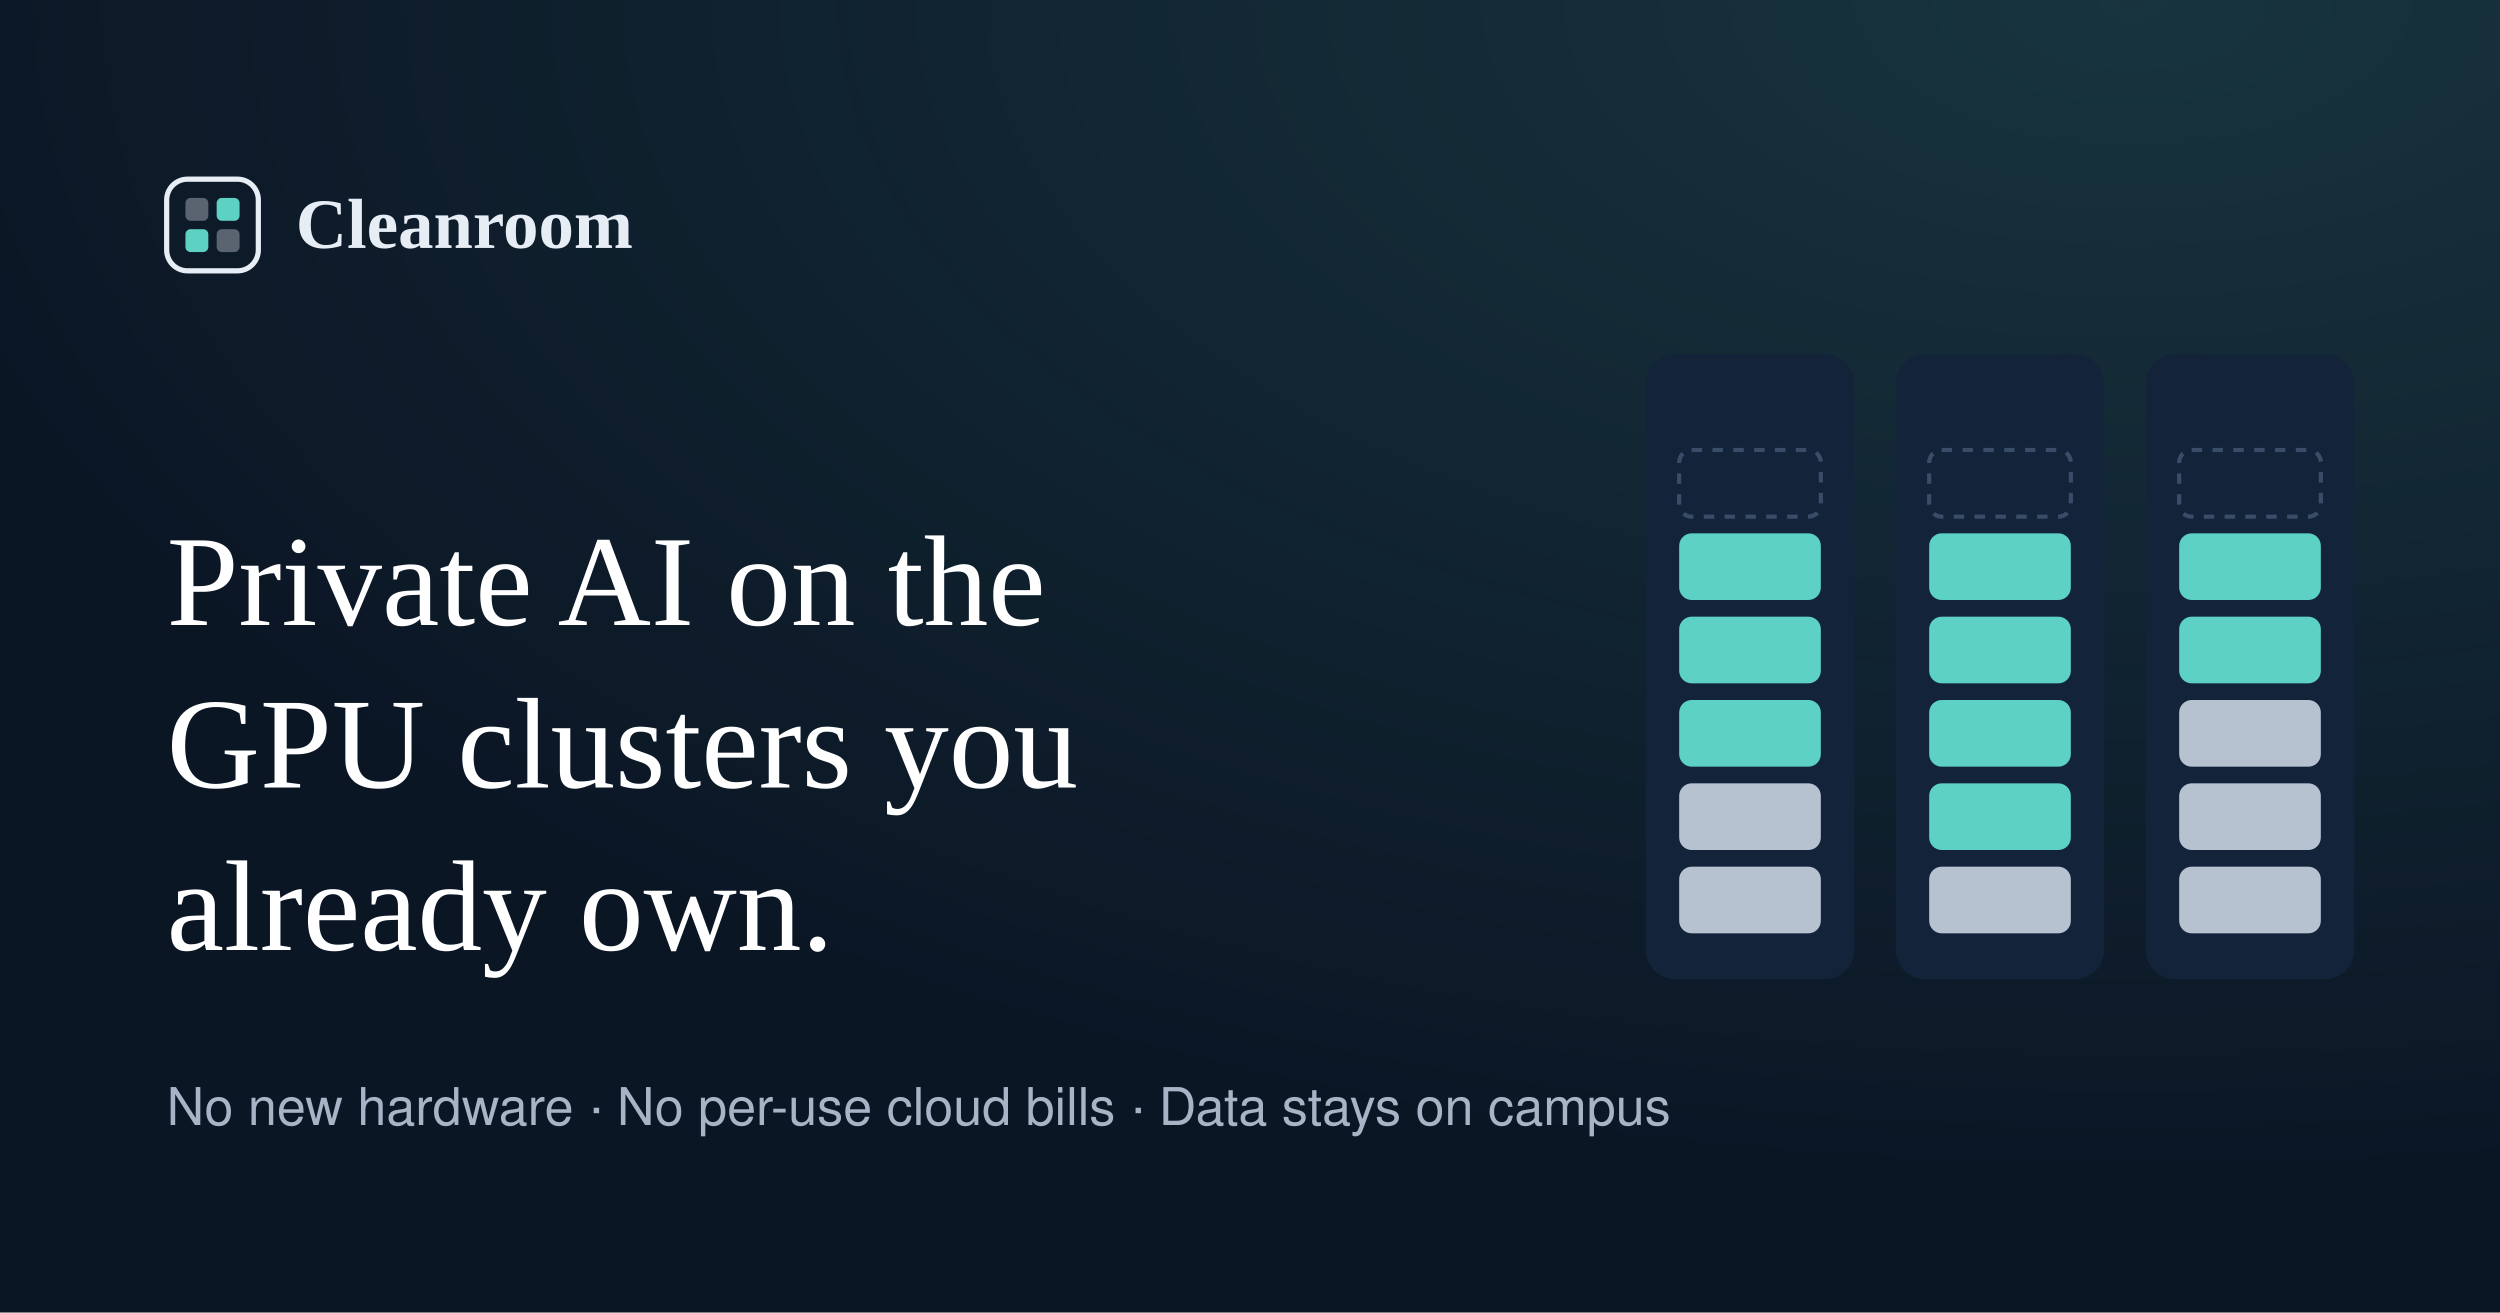
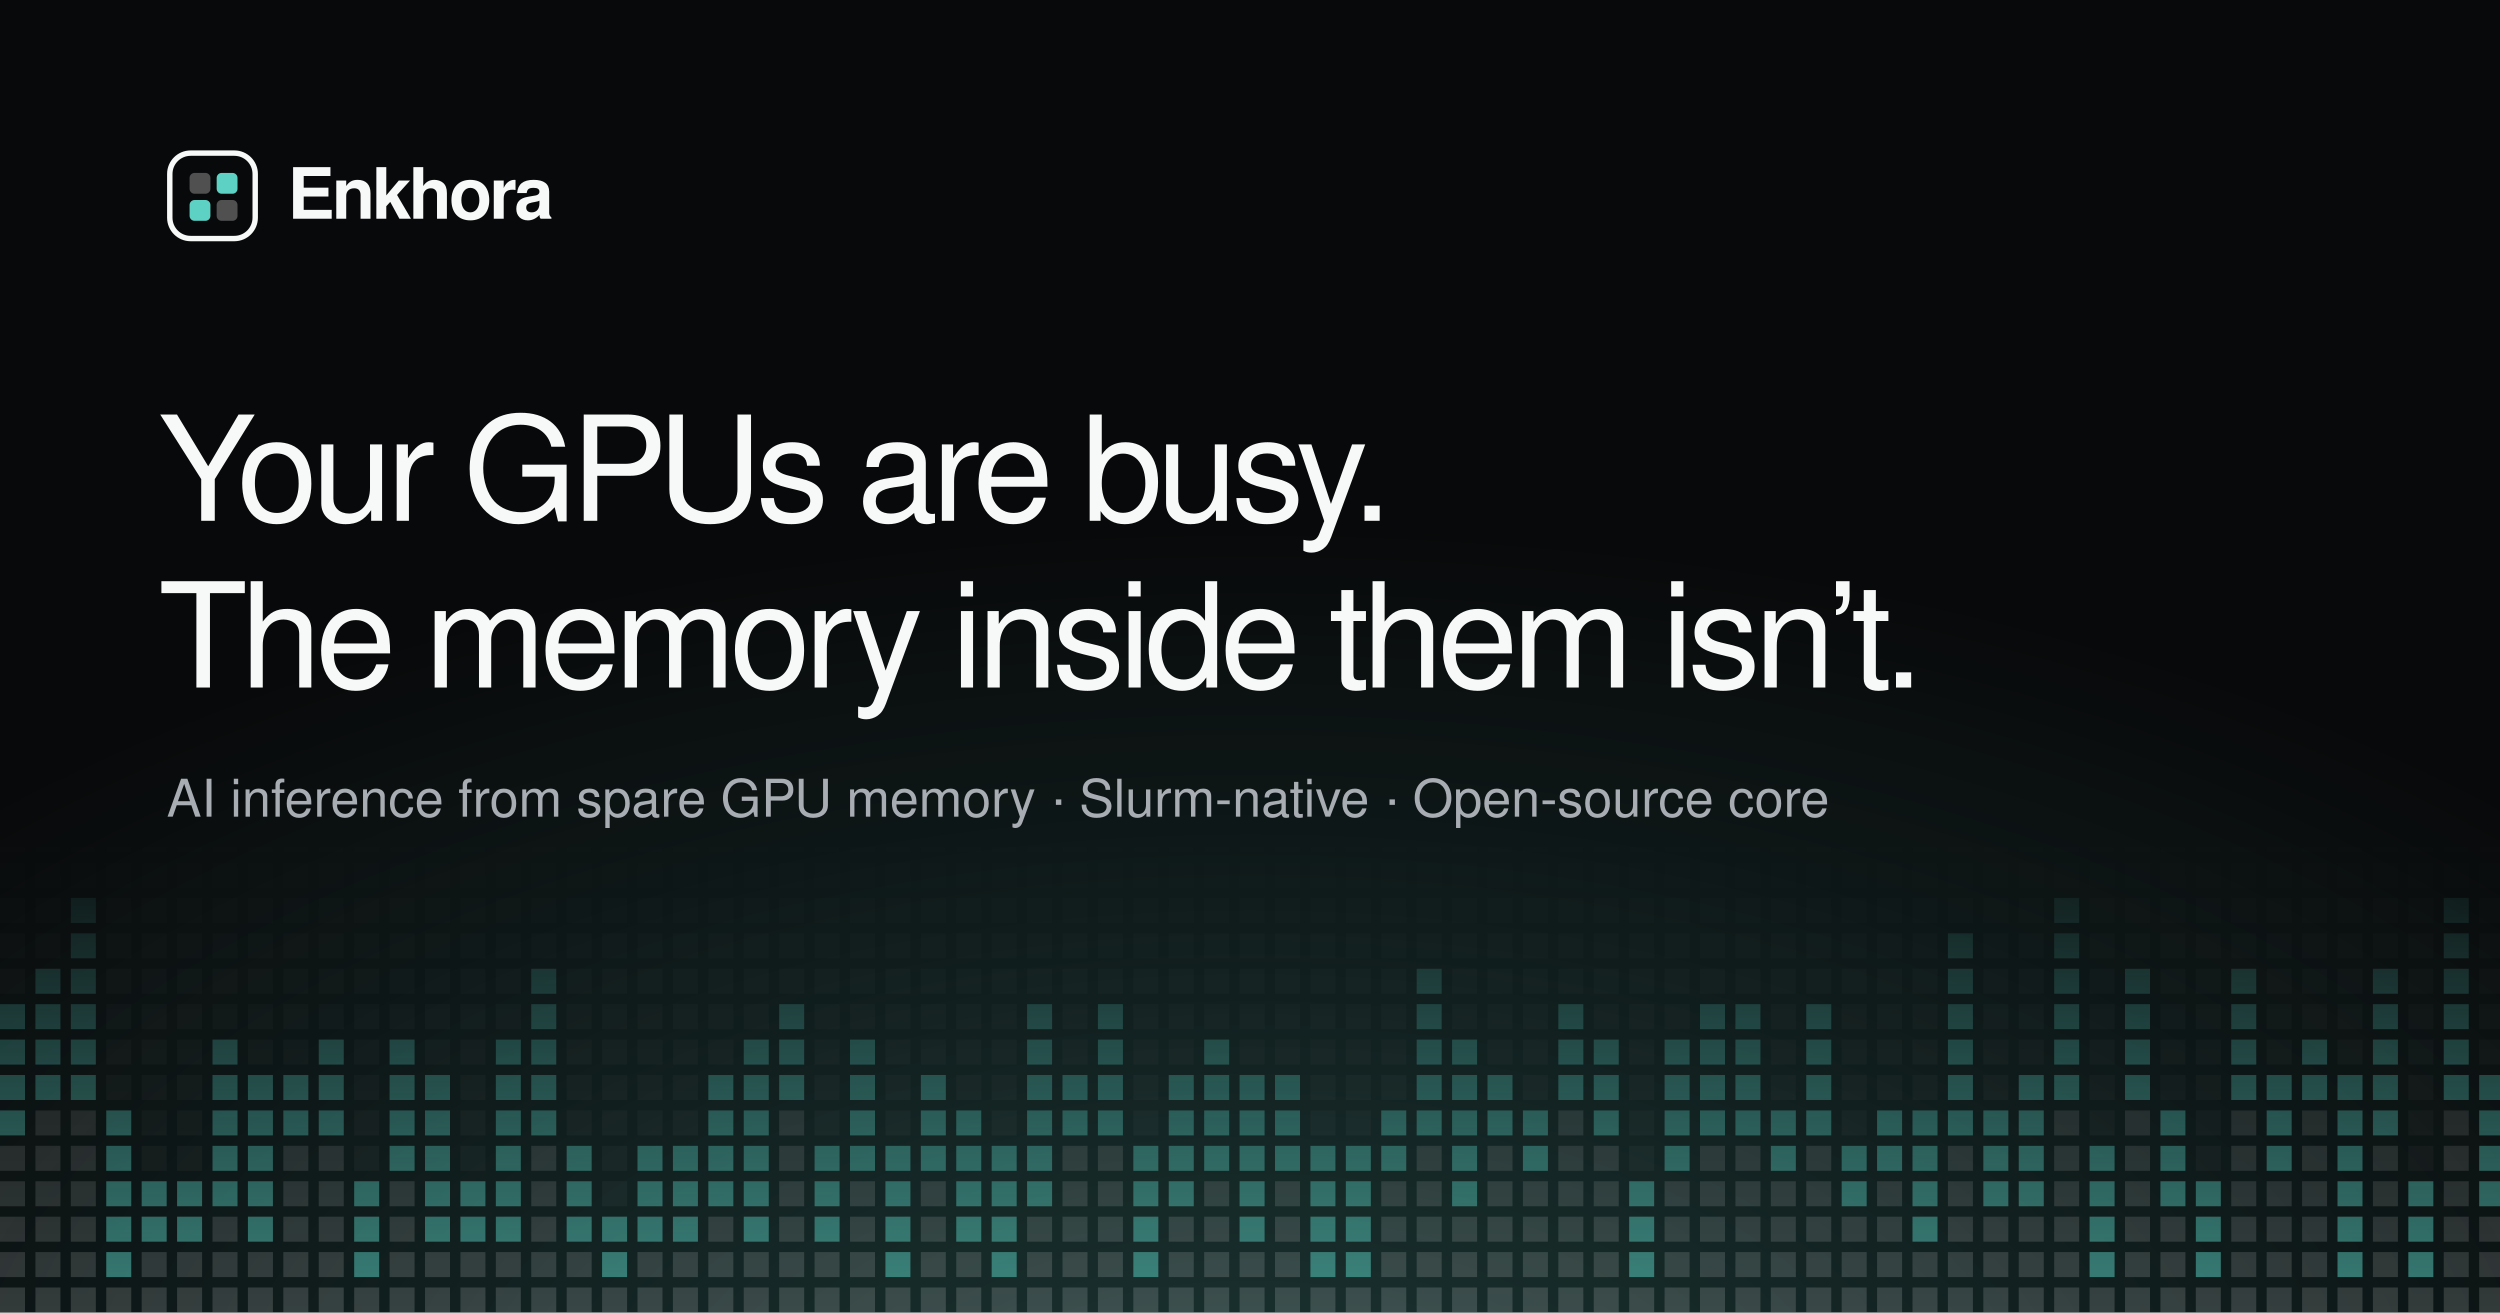
<svg xmlns="http://www.w3.org/2000/svg" width="1200" height="630" viewBox="0 0 1200 630">
  <defs>
-     <radialGradient id="glow" cx="0.85" cy="0" r="0.9">
-       <stop offset="0" stop-color="#5cd1c4" stop-opacity="0.16" />
+     <linearGradient id="fade" x1="0" y1="0" x2="0" y2="1">
+       <stop offset="0" stop-color="#fff" stop-opacity="0" />
+       <stop offset="1" stop-color="#fff" stop-opacity="1" />
+     </linearGradient>
+     <mask id="m">
+       <rect x="0" y="397" width="1200" height="233" fill="url(#fade)" />
+     </mask>
+     <radialGradient id="glow" cx="0.5" cy="1.1" r="0.7">
+       <stop offset="0" stop-color="#5cd1c4" stop-opacity="0.22" />
      <stop offset="1" stop-color="#5cd1c4" stop-opacity="0" />
    </radialGradient>
  </defs>
-   <rect width="1200" height="630" fill="#0b1625" />
+   <rect width="1200" height="630" fill="#08090a" />
  <rect width="1200" height="630" fill="url(#glow)" />
-   <g transform="translate(80 86)">
-     <rect x="0" y="0" width="44" height="44" rx="10" fill="none" stroke="#e7edf5" stroke-width="2.5" />
-     <rect x="9" y="9" width="11" height="11" rx="2.5" fill="#e7edf5" opacity="0.35" />
-     <rect x="24" y="9" width="11" height="11" rx="2.5" fill="#5cd1c4" />
-     <rect x="9" y="24" width="11" height="11" rx="2.5" fill="#5cd1c4" />
-     <rect x="24" y="24" width="11" height="11" rx="2.5" fill="#e7edf5" opacity="0.35" />
-     <text x="62" y="33" font-family="Georgia, 'Times New Roman', serif" font-size="34" font-weight="600" fill="#e7edf5">Cleanroom</text>
+   <g mask="url(#m)">
+     <path fill="#ffffff" fill-opacity="0.05" d="M0 397h12v12h-12zM0 414h12v12h-12zM0 431h12v12h-12zM0 448h12v12h-12zM0 465h12v12h-12zM17 397h12v12h-12zM17 414h12v12h-12zM17 431h12v12h-12zM17 448h12v12h-12zM34 397h12v12h-12zM34 414h12v12h-12zM51 397h12v12h-12zM51 414h12v12h-12zM51 431h12v12h-12zM51 448h12v12h-12zM51 465h12v12h-12zM51 482h12v12h-12zM51 499h12v12h-12zM51 516h12v12h-12zM68 397h12v12h-12zM68 414h12v12h-12zM68 431h12v12h-12zM68 448h12v12h-12zM68 465h12v12h-12zM68 482h12v12h-12zM68 499h12v12h-12zM68 516h12v12h-12zM68 533h12v12h-12zM68 550h12v12h-12zM85 397h12v12h-12zM85 414h12v12h-12zM85 431h12v12h-12zM85 448h12v12h-12zM85 465h12v12h-12zM85 482h12v12h-12zM85 499h12v12h-12zM85 516h12v12h-12zM85 533h12v12h-12zM85 550h12v12h-12zM102 397h12v12h-12zM102 414h12v12h-12zM102 431h12v12h-12zM102 448h12v12h-12zM102 465h12v12h-12zM102 482h12v12h-12zM119 397h12v12h-12zM119 414h12v12h-12zM119 431h12v12h-12zM119 448h12v12h-12zM119 465h12v12h-12zM119 482h12v12h-12zM119 499h12v12h-12zM136 397h12v12h-12zM136 414h12v12h-12zM136 431h12v12h-12zM136 448h12v12h-12zM136 465h12v12h-12zM136 482h12v12h-12zM136 499h12v12h-12zM153 397h12v12h-12zM153 414h12v12h-12zM153 431h12v12h-12zM153 448h12v12h-12zM153 465h12v12h-12zM153 482h12v12h-12zM170 397h12v12h-12zM170 414h12v12h-12zM170 431h12v12h-12zM170 448h12v12h-12zM170 465h12v12h-12zM170 482h12v12h-12zM170 499h12v12h-12zM170 516h12v12h-12zM170 533h12v12h-12zM170 550h12v12h-12zM187 397h12v12h-12zM187 414h12v12h-12zM187 431h12v12h-12zM187 448h12v12h-12zM187 465h12v12h-12zM187 482h12v12h-12zM204 397h12v12h-12zM204 414h12v12h-12zM204 431h12v12h-12zM204 448h12v12h-12zM204 465h12v12h-12zM204 482h12v12h-12zM204 499h12v12h-12zM221 397h12v12h-12zM221 414h12v12h-12zM221 431h12v12h-12zM221 448h12v12h-12zM221 465h12v12h-12zM221 482h12v12h-12zM221 499h12v12h-12zM221 516h12v12h-12zM221 533h12v12h-12zM221 550h12v12h-12zM238 397h12v12h-12zM238 414h12v12h-12zM238 431h12v12h-12zM238 448h12v12h-12zM238 465h12v12h-12zM238 482h12v12h-12zM255 397h12v12h-12zM255 414h12v12h-12zM255 431h12v12h-12zM255 448h12v12h-12zM272 397h12v12h-12zM272 414h12v12h-12zM272 431h12v12h-12zM272 448h12v12h-12zM272 465h12v12h-12zM272 482h12v12h-12zM272 499h12v12h-12zM272 516h12v12h-12zM272 533h12v12h-12zM289 397h12v12h-12zM289 414h12v12h-12zM289 431h12v12h-12zM289 448h12v12h-12zM289 465h12v12h-12zM289 482h12v12h-12zM289 499h12v12h-12zM289 516h12v12h-12zM289 533h12v12h-12zM289 550h12v12h-12zM289 567h12v12h-12zM306 397h12v12h-12zM306 414h12v12h-12zM306 431h12v12h-12zM306 448h12v12h-12zM306 465h12v12h-12zM306 482h12v12h-12zM306 499h12v12h-12zM306 516h12v12h-12zM306 533h12v12h-12zM323 397h12v12h-12zM323 414h12v12h-12zM323 431h12v12h-12zM323 448h12v12h-12zM323 465h12v12h-12zM323 482h12v12h-12zM323 499h12v12h-12zM323 516h12v12h-12zM323 533h12v12h-12zM340 397h12v12h-12zM340 414h12v12h-12zM340 431h12v12h-12zM340 448h12v12h-12zM340 465h12v12h-12zM340 482h12v12h-12zM340 499h12v12h-12zM357 397h12v12h-12zM357 414h12v12h-12zM357 431h12v12h-12zM357 448h12v12h-12zM357 465h12v12h-12zM357 482h12v12h-12zM374 397h12v12h-12zM374 414h12v12h-12zM374 431h12v12h-12zM374 448h12v12h-12zM374 465h12v12h-12zM391 397h12v12h-12zM391 414h12v12h-12zM391 431h12v12h-12zM391 448h12v12h-12zM391 465h12v12h-12zM391 482h12v12h-12zM391 499h12v12h-12zM391 516h12v12h-12zM391 533h12v12h-12zM408 397h12v12h-12zM408 414h12v12h-12zM408 431h12v12h-12zM408 448h12v12h-12zM408 465h12v12h-12zM408 482h12v12h-12zM425 397h12v12h-12zM425 414h12v12h-12zM425 431h12v12h-12zM425 448h12v12h-12zM425 465h12v12h-12zM425 482h12v12h-12zM425 499h12v12h-12zM425 516h12v12h-12zM425 533h12v12h-12zM442 397h12v12h-12zM442 414h12v12h-12zM442 431h12v12h-12zM442 448h12v12h-12zM442 465h12v12h-12zM442 482h12v12h-12zM442 499h12v12h-12zM459 397h12v12h-12zM459 414h12v12h-12zM459 431h12v12h-12zM459 448h12v12h-12zM459 465h12v12h-12zM459 482h12v12h-12zM459 499h12v12h-12zM459 516h12v12h-12zM476 397h12v12h-12zM476 414h12v12h-12zM476 431h12v12h-12zM476 448h12v12h-12zM476 465h12v12h-12zM476 482h12v12h-12zM476 499h12v12h-12zM476 516h12v12h-12zM476 533h12v12h-12zM493 397h12v12h-12zM493 414h12v12h-12zM493 431h12v12h-12zM493 448h12v12h-12zM493 465h12v12h-12zM510 397h12v12h-12zM510 414h12v12h-12zM510 431h12v12h-12zM510 448h12v12h-12zM510 465h12v12h-12zM510 482h12v12h-12zM510 499h12v12h-12zM527 397h12v12h-12zM527 414h12v12h-12zM527 431h12v12h-12zM527 448h12v12h-12zM527 465h12v12h-12zM544 397h12v12h-12zM544 414h12v12h-12zM544 431h12v12h-12zM544 448h12v12h-12zM544 465h12v12h-12zM544 482h12v12h-12zM544 499h12v12h-12zM544 516h12v12h-12zM544 533h12v12h-12zM561 397h12v12h-12zM561 414h12v12h-12zM561 431h12v12h-12zM561 448h12v12h-12zM561 465h12v12h-12zM561 482h12v12h-12zM561 499h12v12h-12zM578 397h12v12h-12zM578 414h12v12h-12zM578 431h12v12h-12zM578 448h12v12h-12zM578 465h12v12h-12zM578 482h12v12h-12zM595 397h12v12h-12zM595 414h12v12h-12zM595 431h12v12h-12zM595 448h12v12h-12zM595 465h12v12h-12zM595 482h12v12h-12zM595 499h12v12h-12zM612 397h12v12h-12zM612 414h12v12h-12zM612 431h12v12h-12zM612 448h12v12h-12zM612 465h12v12h-12zM612 482h12v12h-12zM612 499h12v12h-12zM629 397h12v12h-12zM629 414h12v12h-12zM629 431h12v12h-12zM629 448h12v12h-12zM629 465h12v12h-12zM629 482h12v12h-12zM629 499h12v12h-12zM629 516h12v12h-12zM629 533h12v12h-12zM646 397h12v12h-12zM646 414h12v12h-12zM646 431h12v12h-12zM646 448h12v12h-12zM646 465h12v12h-12zM646 482h12v12h-12zM646 499h12v12h-12zM646 516h12v12h-12zM646 533h12v12h-12zM663 397h12v12h-12zM663 414h12v12h-12zM663 431h12v12h-12zM663 448h12v12h-12zM663 465h12v12h-12zM663 482h12v12h-12zM663 499h12v12h-12zM663 516h12v12h-12zM680 397h12v12h-12zM680 414h12v12h-12zM680 431h12v12h-12zM680 448h12v12h-12zM697 397h12v12h-12zM697 414h12v12h-12zM697 431h12v12h-12zM697 448h12v12h-12zM697 465h12v12h-12zM697 482h12v12h-12zM714 397h12v12h-12zM714 414h12v12h-12zM714 431h12v12h-12zM714 448h12v12h-12zM714 465h12v12h-12zM714 482h12v12h-12zM714 499h12v12h-12zM731 397h12v12h-12zM731 414h12v12h-12zM731 431h12v12h-12zM731 448h12v12h-12zM731 465h12v12h-12zM731 482h12v12h-12zM731 499h12v12h-12zM731 516h12v12h-12zM748 397h12v12h-12zM748 414h12v12h-12zM748 431h12v12h-12zM748 448h12v12h-12zM748 465h12v12h-12zM765 397h12v12h-12zM765 414h12v12h-12zM765 431h12v12h-12zM765 448h12v12h-12zM765 465h12v12h-12zM765 482h12v12h-12zM782 397h12v12h-12zM782 414h12v12h-12zM782 431h12v12h-12zM782 448h12v12h-12zM782 465h12v12h-12zM782 482h12v12h-12zM782 499h12v12h-12zM782 516h12v12h-12zM782 533h12v12h-12zM782 550h12v12h-12zM799 397h12v12h-12zM799 414h12v12h-12zM799 431h12v12h-12zM799 448h12v12h-12zM799 465h12v12h-12zM799 482h12v12h-12zM816 397h12v12h-12zM816 414h12v12h-12zM816 431h12v12h-12zM816 448h12v12h-12zM816 465h12v12h-12zM833 397h12v12h-12zM833 414h12v12h-12zM833 431h12v12h-12zM833 448h12v12h-12zM833 465h12v12h-12zM850 397h12v12h-12zM850 414h12v12h-12zM850 431h12v12h-12zM850 448h12v12h-12zM850 465h12v12h-12zM850 482h12v12h-12zM850 499h12v12h-12zM850 516h12v12h-12zM867 397h12v12h-12zM867 414h12v12h-12zM867 431h12v12h-12zM867 448h12v12h-12zM867 465h12v12h-12zM884 397h12v12h-12zM884 414h12v12h-12zM884 431h12v12h-12zM884 448h12v12h-12zM884 465h12v12h-12zM884 482h12v12h-12zM884 499h12v12h-12zM884 516h12v12h-12zM884 533h12v12h-12zM901 397h12v12h-12zM901 414h12v12h-12zM901 431h12v12h-12zM901 448h12v12h-12zM901 465h12v12h-12zM901 482h12v12h-12zM901 499h12v12h-12zM901 516h12v12h-12zM918 397h12v12h-12zM918 414h12v12h-12zM918 431h12v12h-12zM918 448h12v12h-12zM918 465h12v12h-12zM918 482h12v12h-12zM918 499h12v12h-12zM918 516h12v12h-12zM935 397h12v12h-12zM935 414h12v12h-12zM935 431h12v12h-12zM952 397h12v12h-12zM952 414h12v12h-12zM952 431h12v12h-12zM952 448h12v12h-12zM952 465h12v12h-12zM952 482h12v12h-12zM952 499h12v12h-12zM952 516h12v12h-12zM969 397h12v12h-12zM969 414h12v12h-12zM969 431h12v12h-12zM969 448h12v12h-12zM969 465h12v12h-12zM969 482h12v12h-12zM969 499h12v12h-12zM986 397h12v12h-12zM986 414h12v12h-12zM1003 397h12v12h-12zM1003 414h12v12h-12zM1003 431h12v12h-12zM1003 448h12v12h-12zM1003 465h12v12h-12zM1003 482h12v12h-12zM1003 499h12v12h-12zM1003 516h12v12h-12zM1003 533h12v12h-12zM1020 397h12v12h-12zM1020 414h12v12h-12zM1020 431h12v12h-12zM1020 448h12v12h-12zM1037 397h12v12h-12zM1037 414h12v12h-12zM1037 431h12v12h-12zM1037 448h12v12h-12zM1037 465h12v12h-12zM1037 482h12v12h-12zM1037 499h12v12h-12zM1037 516h12v12h-12zM1054 397h12v12h-12zM1054 414h12v12h-12zM1054 431h12v12h-12zM1054 448h12v12h-12zM1054 465h12v12h-12zM1054 482h12v12h-12zM1054 499h12v12h-12zM1054 516h12v12h-12zM1054 533h12v12h-12zM1054 550h12v12h-12zM1071 397h12v12h-12zM1071 414h12v12h-12zM1071 431h12v12h-12zM1071 448h12v12h-12zM1088 397h12v12h-12zM1088 414h12v12h-12zM1088 431h12v12h-12zM1088 448h12v12h-12zM1088 465h12v12h-12zM1088 482h12v12h-12zM1088 499h12v12h-12zM1105 397h12v12h-12zM1105 414h12v12h-12zM1105 431h12v12h-12zM1105 448h12v12h-12zM1105 465h12v12h-12zM1105 482h12v12h-12zM1122 397h12v12h-12zM1122 414h12v12h-12zM1122 431h12v12h-12zM1122 448h12v12h-12zM1122 465h12v12h-12zM1122 482h12v12h-12zM1122 499h12v12h-12zM1139 397h12v12h-12zM1139 414h12v12h-12zM1139 431h12v12h-12zM1139 448h12v12h-12zM1156 397h12v12h-12zM1156 414h12v12h-12zM1156 431h12v12h-12zM1156 448h12v12h-12zM1156 465h12v12h-12zM1156 482h12v12h-12zM1156 499h12v12h-12zM1156 516h12v12h-12zM1156 533h12v12h-12zM1156 550h12v12h-12zM1173 397h12v12h-12zM1173 414h12v12h-12zM1190 397h12v12h-12zM1190 414h12v12h-12zM1190 431h12v12h-12zM1190 448h12v12h-12zM1190 465h12v12h-12zM1190 482h12v12h-12zM1190 499h12v12h-12z" />
+     <path fill="#ffffff" fill-opacity="0.16" d="M0 550h12v12h-12zM0 567h12v12h-12zM0 584h12v12h-12zM0 601h12v12h-12zM0 618h12v12h-12zM17 533h12v12h-12zM17 550h12v12h-12zM17 567h12v12h-12zM17 584h12v12h-12zM17 601h12v12h-12zM17 618h12v12h-12zM34 533h12v12h-12zM34 550h12v12h-12zM34 567h12v12h-12zM34 584h12v12h-12zM34 601h12v12h-12zM34 618h12v12h-12zM51 618h12v12h-12zM68 601h12v12h-12zM68 618h12v12h-12zM85 601h12v12h-12zM85 618h12v12h-12zM102 584h12v12h-12zM102 601h12v12h-12zM102 618h12v12h-12zM119 601h12v12h-12zM119 618h12v12h-12zM136 550h12v12h-12zM136 567h12v12h-12zM136 584h12v12h-12zM136 601h12v12h-12zM136 618h12v12h-12zM153 550h12v12h-12zM153 567h12v12h-12zM153 584h12v12h-12zM153 601h12v12h-12zM153 618h12v12h-12zM170 618h12v12h-12zM187 567h12v12h-12zM187 584h12v12h-12zM187 601h12v12h-12zM187 618h12v12h-12zM204 601h12v12h-12zM204 618h12v12h-12zM221 601h12v12h-12zM221 618h12v12h-12zM238 601h12v12h-12zM238 618h12v12h-12zM255 550h12v12h-12zM255 567h12v12h-12zM255 584h12v12h-12zM255 601h12v12h-12zM255 618h12v12h-12zM272 601h12v12h-12zM272 618h12v12h-12zM289 618h12v12h-12zM306 601h12v12h-12zM306 618h12v12h-12zM323 601h12v12h-12zM323 618h12v12h-12zM340 584h12v12h-12zM340 601h12v12h-12zM340 618h12v12h-12zM357 601h12v12h-12zM357 618h12v12h-12zM374 533h12v12h-12zM374 550h12v12h-12zM374 567h12v12h-12zM374 584h12v12h-12zM374 601h12v12h-12zM374 618h12v12h-12zM391 601h12v12h-12zM391 618h12v12h-12zM408 567h12v12h-12zM408 584h12v12h-12zM408 601h12v12h-12zM408 618h12v12h-12zM425 618h12v12h-12zM442 567h12v12h-12zM442 584h12v12h-12zM442 601h12v12h-12zM442 618h12v12h-12zM459 601h12v12h-12zM459 618h12v12h-12zM476 618h12v12h-12zM493 584h12v12h-12zM493 601h12v12h-12zM493 618h12v12h-12zM510 550h12v12h-12zM510 567h12v12h-12zM510 584h12v12h-12zM510 601h12v12h-12zM510 618h12v12h-12zM527 550h12v12h-12zM527 567h12v12h-12zM527 584h12v12h-12zM527 601h12v12h-12zM527 618h12v12h-12zM544 618h12v12h-12zM561 584h12v12h-12zM561 601h12v12h-12zM561 618h12v12h-12zM578 567h12v12h-12zM578 584h12v12h-12zM578 601h12v12h-12zM578 618h12v12h-12zM595 601h12v12h-12zM595 618h12v12h-12zM612 567h12v12h-12zM612 584h12v12h-12zM612 601h12v12h-12zM612 618h12v12h-12zM629 618h12v12h-12zM646 618h12v12h-12zM663 567h12v12h-12zM663 584h12v12h-12zM663 601h12v12h-12zM663 618h12v12h-12zM680 550h12v12h-12zM680 567h12v12h-12zM680 584h12v12h-12zM680 601h12v12h-12zM680 618h12v12h-12zM697 584h12v12h-12zM697 601h12v12h-12zM697 618h12v12h-12zM714 550h12v12h-12zM714 567h12v12h-12zM714 584h12v12h-12zM714 601h12v12h-12zM714 618h12v12h-12zM731 567h12v12h-12zM731 584h12v12h-12zM731 601h12v12h-12zM731 618h12v12h-12zM748 533h12v12h-12zM748 550h12v12h-12zM748 567h12v12h-12zM748 584h12v12h-12zM748 601h12v12h-12zM748 618h12v12h-12zM765 550h12v12h-12zM765 567h12v12h-12zM765 584h12v12h-12zM765 601h12v12h-12zM765 618h12v12h-12zM782 618h12v12h-12zM799 567h12v12h-12zM799 584h12v12h-12zM799 601h12v12h-12zM799 618h12v12h-12zM816 550h12v12h-12zM816 567h12v12h-12zM816 584h12v12h-12zM816 601h12v12h-12zM816 618h12v12h-12zM833 550h12v12h-12zM833 567h12v12h-12zM833 584h12v12h-12zM833 601h12v12h-12zM833 618h12v12h-12zM850 567h12v12h-12zM850 584h12v12h-12zM850 601h12v12h-12zM850 618h12v12h-12zM867 550h12v12h-12zM867 567h12v12h-12zM867 584h12v12h-12zM867 601h12v12h-12zM867 618h12v12h-12zM884 584h12v12h-12zM884 601h12v12h-12zM884 618h12v12h-12zM901 567h12v12h-12zM901 584h12v12h-12zM901 601h12v12h-12zM901 618h12v12h-12zM918 601h12v12h-12zM918 618h12v12h-12zM935 550h12v12h-12zM935 567h12v12h-12zM935 584h12v12h-12zM935 601h12v12h-12zM935 618h12v12h-12zM952 584h12v12h-12zM952 601h12v12h-12zM952 618h12v12h-12zM969 584h12v12h-12zM969 601h12v12h-12zM969 618h12v12h-12zM986 533h12v12h-12zM986 550h12v12h-12zM986 567h12v12h-12zM986 584h12v12h-12zM986 601h12v12h-12zM986 618h12v12h-12zM1003 618h12v12h-12zM1020 533h12v12h-12zM1020 550h12v12h-12zM1020 567h12v12h-12zM1020 584h12v12h-12zM1020 601h12v12h-12zM1020 618h12v12h-12zM1037 584h12v12h-12zM1037 601h12v12h-12zM1037 618h12v12h-12zM1054 618h12v12h-12zM1071 533h12v12h-12zM1071 550h12v12h-12zM1071 567h12v12h-12zM1071 584h12v12h-12zM1071 601h12v12h-12zM1071 618h12v12h-12zM1088 567h12v12h-12zM1088 584h12v12h-12zM1088 601h12v12h-12zM1088 618h12v12h-12zM1105 533h12v12h-12zM1105 550h12v12h-12zM1105 567h12v12h-12zM1105 584h12v12h-12zM1105 601h12v12h-12zM1105 618h12v12h-12zM1122 618h12v12h-12zM1139 550h12v12h-12zM1139 567h12v12h-12zM1139 584h12v12h-12zM1139 601h12v12h-12zM1139 618h12v12h-12zM1156 618h12v12h-12zM1173 533h12v12h-12zM1173 550h12v12h-12zM1173 567h12v12h-12zM1173 584h12v12h-12zM1173 601h12v12h-12zM1173 618h12v12h-12zM1190 584h12v12h-12zM1190 601h12v12h-12zM1190 618h12v12h-12z" />
+     <path fill="#5cd1c4" fill-opacity="0.55" d="M0 482h12v12h-12zM0 499h12v12h-12zM0 516h12v12h-12zM0 533h12v12h-12zM17 465h12v12h-12zM17 482h12v12h-12zM17 499h12v12h-12zM17 516h12v12h-12zM34 431h12v12h-12zM34 448h12v12h-12zM34 465h12v12h-12zM34 482h12v12h-12zM34 499h12v12h-12zM34 516h12v12h-12zM51 533h12v12h-12zM51 550h12v12h-12zM51 567h12v12h-12zM51 584h12v12h-12zM51 601h12v12h-12zM68 567h12v12h-12zM68 584h12v12h-12zM85 567h12v12h-12zM85 584h12v12h-12zM102 499h12v12h-12zM102 516h12v12h-12zM102 533h12v12h-12zM102 550h12v12h-12zM102 567h12v12h-12zM119 516h12v12h-12zM119 533h12v12h-12zM119 550h12v12h-12zM119 567h12v12h-12zM119 584h12v12h-12zM136 516h12v12h-12zM136 533h12v12h-12zM153 499h12v12h-12zM153 516h12v12h-12zM153 533h12v12h-12zM170 567h12v12h-12zM170 584h12v12h-12zM170 601h12v12h-12zM187 499h12v12h-12zM187 516h12v12h-12zM187 533h12v12h-12zM187 550h12v12h-12zM204 516h12v12h-12zM204 533h12v12h-12zM204 550h12v12h-12zM204 567h12v12h-12zM204 584h12v12h-12zM221 567h12v12h-12zM221 584h12v12h-12zM238 499h12v12h-12zM238 516h12v12h-12zM238 533h12v12h-12zM238 550h12v12h-12zM238 567h12v12h-12zM238 584h12v12h-12zM255 465h12v12h-12zM255 482h12v12h-12zM255 499h12v12h-12zM255 516h12v12h-12zM255 533h12v12h-12zM272 550h12v12h-12zM272 567h12v12h-12zM272 584h12v12h-12zM289 584h12v12h-12zM289 601h12v12h-12zM306 550h12v12h-12zM306 567h12v12h-12zM306 584h12v12h-12zM323 550h12v12h-12zM323 567h12v12h-12zM323 584h12v12h-12zM340 516h12v12h-12zM340 533h12v12h-12zM340 550h12v12h-12zM340 567h12v12h-12zM357 499h12v12h-12zM357 516h12v12h-12zM357 533h12v12h-12zM357 550h12v12h-12zM357 567h12v12h-12zM357 584h12v12h-12zM374 482h12v12h-12zM374 499h12v12h-12zM374 516h12v12h-12zM391 550h12v12h-12zM391 567h12v12h-12zM391 584h12v12h-12zM408 499h12v12h-12zM408 516h12v12h-12zM408 533h12v12h-12zM408 550h12v12h-12zM425 550h12v12h-12zM425 567h12v12h-12zM425 584h12v12h-12zM425 601h12v12h-12zM442 516h12v12h-12zM442 533h12v12h-12zM442 550h12v12h-12zM459 533h12v12h-12zM459 550h12v12h-12zM459 567h12v12h-12zM459 584h12v12h-12zM476 550h12v12h-12zM476 567h12v12h-12zM476 584h12v12h-12zM476 601h12v12h-12zM493 482h12v12h-12zM493 499h12v12h-12zM493 516h12v12h-12zM493 533h12v12h-12zM493 550h12v12h-12zM493 567h12v12h-12zM510 516h12v12h-12zM510 533h12v12h-12zM527 482h12v12h-12zM527 499h12v12h-12zM527 516h12v12h-12zM527 533h12v12h-12zM544 550h12v12h-12zM544 567h12v12h-12zM544 584h12v12h-12zM544 601h12v12h-12zM561 516h12v12h-12zM561 533h12v12h-12zM561 550h12v12h-12zM561 567h12v12h-12zM578 499h12v12h-12zM578 516h12v12h-12zM578 533h12v12h-12zM578 550h12v12h-12zM595 516h12v12h-12zM595 533h12v12h-12zM595 550h12v12h-12zM595 567h12v12h-12zM595 584h12v12h-12zM612 516h12v12h-12zM612 533h12v12h-12zM612 550h12v12h-12zM629 550h12v12h-12zM629 567h12v12h-12zM629 584h12v12h-12zM629 601h12v12h-12zM646 550h12v12h-12zM646 567h12v12h-12zM646 584h12v12h-12zM646 601h12v12h-12zM663 533h12v12h-12zM663 550h12v12h-12zM680 465h12v12h-12zM680 482h12v12h-12zM680 499h12v12h-12zM680 516h12v12h-12zM680 533h12v12h-12zM697 499h12v12h-12zM697 516h12v12h-12zM697 533h12v12h-12zM697 550h12v12h-12zM697 567h12v12h-12zM714 516h12v12h-12zM714 533h12v12h-12zM731 533h12v12h-12zM731 550h12v12h-12zM748 482h12v12h-12zM748 499h12v12h-12zM748 516h12v12h-12zM765 499h12v12h-12zM765 516h12v12h-12zM765 533h12v12h-12zM782 567h12v12h-12zM782 584h12v12h-12zM782 601h12v12h-12zM799 499h12v12h-12zM799 516h12v12h-12zM799 533h12v12h-12zM799 550h12v12h-12zM816 482h12v12h-12zM816 499h12v12h-12zM816 516h12v12h-12zM816 533h12v12h-12zM833 482h12v12h-12zM833 499h12v12h-12zM833 516h12v12h-12zM833 533h12v12h-12zM850 533h12v12h-12zM850 550h12v12h-12zM867 482h12v12h-12zM867 499h12v12h-12zM867 516h12v12h-12zM867 533h12v12h-12zM884 550h12v12h-12zM884 567h12v12h-12zM901 533h12v12h-12zM901 550h12v12h-12zM918 533h12v12h-12zM918 550h12v12h-12zM918 567h12v12h-12zM918 584h12v12h-12zM935 448h12v12h-12zM935 465h12v12h-12zM935 482h12v12h-12zM935 499h12v12h-12zM935 516h12v12h-12zM935 533h12v12h-12zM952 533h12v12h-12zM952 550h12v12h-12zM952 567h12v12h-12zM969 516h12v12h-12zM969 533h12v12h-12zM969 550h12v12h-12zM969 567h12v12h-12zM986 431h12v12h-12zM986 448h12v12h-12zM986 465h12v12h-12zM986 482h12v12h-12zM986 499h12v12h-12zM986 516h12v12h-12zM1003 550h12v12h-12zM1003 567h12v12h-12zM1003 584h12v12h-12zM1003 601h12v12h-12zM1020 465h12v12h-12zM1020 482h12v12h-12zM1020 499h12v12h-12zM1020 516h12v12h-12zM1037 533h12v12h-12zM1037 550h12v12h-12zM1037 567h12v12h-12zM1054 567h12v12h-12zM1054 584h12v12h-12zM1054 601h12v12h-12zM1071 465h12v12h-12zM1071 482h12v12h-12zM1071 499h12v12h-12zM1071 516h12v12h-12zM1088 516h12v12h-12zM1088 533h12v12h-12zM1088 550h12v12h-12zM1105 499h12v12h-12zM1105 516h12v12h-12zM1122 516h12v12h-12zM1122 533h12v12h-12zM1122 550h12v12h-12zM1122 567h12v12h-12zM1122 584h12v12h-12zM1122 601h12v12h-12zM1139 465h12v12h-12zM1139 482h12v12h-12zM1139 499h12v12h-12zM1139 516h12v12h-12zM1139 533h12v12h-12zM1156 567h12v12h-12zM1156 584h12v12h-12zM1156 601h12v12h-12zM1173 431h12v12h-12zM1173 448h12v12h-12zM1173 465h12v12h-12zM1173 482h12v12h-12zM1173 499h12v12h-12zM1173 516h12v12h-12zM1190 516h12v12h-12zM1190 533h12v12h-12zM1190 550h12v12h-12zM1190 567h12v12h-12z" />
  </g>
-   <text font-family="Georgia, 'Times New Roman', serif" font-size="62" fill="#ffffff">
-     <tspan x="80" y="300">Private AI on the</tspan>
-     <tspan x="80" y="378">GPU clusters you</tspan>
-     <tspan x="80" y="456">already own.</tspan>
+   <g transform="translate(80 72)">
+     <rect x="1.5" y="1.5" width="41" height="41" rx="10" fill="none" stroke="#f7f8f8" stroke-width="2.6" />
+     <rect x="11" y="11" width="10" height="10" rx="2.4" fill="#f7f8f8" opacity="0.3" />
+     <rect x="24" y="11" width="10" height="10" rx="2.4" fill="#5cd1c4" />
+     <rect x="11" y="24" width="10" height="10" rx="2.4" fill="#5cd1c4" />
+     <rect x="24" y="24" width="10" height="10" rx="2.4" fill="#f7f8f8" opacity="0.3" />
+     <text x="58" y="33" font-family="'Helvetica Neue', Helvetica, Arial, sans-serif" font-size="34" font-weight="700" letter-spacing="-1.4" fill="#f7f8f8">Enkhora</text>
+   </g>
+   <text font-family="'Helvetica Neue', Helvetica, Arial, sans-serif" font-size="70" font-weight="500" letter-spacing="-3" fill="#f7f8f8">
+     <tspan x="76" y="250">Your GPUs are busy.</tspan>
+     <tspan x="76" y="330">The memory inside them isn’t.</tspan>
  </text>
-   <text x="80" y="540" font-family="Helvetica, Arial, sans-serif" font-size="25" fill="#a7b4c6">No new hardware · No per-use cloud bills · Data stays on campus</text>
-   <g transform="translate(790 170)">
-     <g>
-       <rect x="0" y="0" width="100" height="300" rx="14" fill="#13233a" />
-       <rect x="16" y="246" width="68" height="32" rx="6" fill="#b7c2d1" />
-       <rect x="16" y="206" width="68" height="32" rx="6" fill="#b7c2d1" />
-       <rect x="16" y="166" width="68" height="32" rx="6" fill="#5cd1c4" />
-       <rect x="16" y="126" width="68" height="32" rx="6" fill="#5cd1c4" />
-       <rect x="16" y="86" width="68" height="32" rx="6" fill="#5cd1c4" />
-       <rect x="16" y="46" width="68" height="32" rx="6" fill="none" stroke="#3a4d68" stroke-width="2" stroke-dasharray="5 5" />
-     </g>
-     <g transform="translate(120 0)">
-       <rect x="0" y="0" width="100" height="300" rx="14" fill="#13233a" />
-       <rect x="16" y="246" width="68" height="32" rx="6" fill="#b7c2d1" />
-       <rect x="16" y="206" width="68" height="32" rx="6" fill="#5cd1c4" />
-       <rect x="16" y="166" width="68" height="32" rx="6" fill="#5cd1c4" />
-       <rect x="16" y="126" width="68" height="32" rx="6" fill="#5cd1c4" />
-       <rect x="16" y="86" width="68" height="32" rx="6" fill="#5cd1c4" />
-       <rect x="16" y="46" width="68" height="32" rx="6" fill="none" stroke="#3a4d68" stroke-width="2" stroke-dasharray="5 5" />
-     </g>
-     <g transform="translate(240 0)">
-       <rect x="0" y="0" width="100" height="300" rx="14" fill="#13233a" />
-       <rect x="16" y="246" width="68" height="32" rx="6" fill="#b7c2d1" />
-       <rect x="16" y="206" width="68" height="32" rx="6" fill="#b7c2d1" />
-       <rect x="16" y="166" width="68" height="32" rx="6" fill="#b7c2d1" />
-       <rect x="16" y="126" width="68" height="32" rx="6" fill="#5cd1c4" />
-       <rect x="16" y="86" width="68" height="32" rx="6" fill="#5cd1c4" />
-       <rect x="16" y="46" width="68" height="32" rx="6" fill="none" stroke="#3a4d68" stroke-width="2" stroke-dasharray="5 5" />
-     </g>
-   </g>
+   <text x="80" y="392" font-family="'Helvetica Neue', Helvetica, Arial, sans-serif" font-size="25" fill="#a8acb3">AI inference from spare GPU memory · Slurm-native · Open-source core</text>
</svg>
